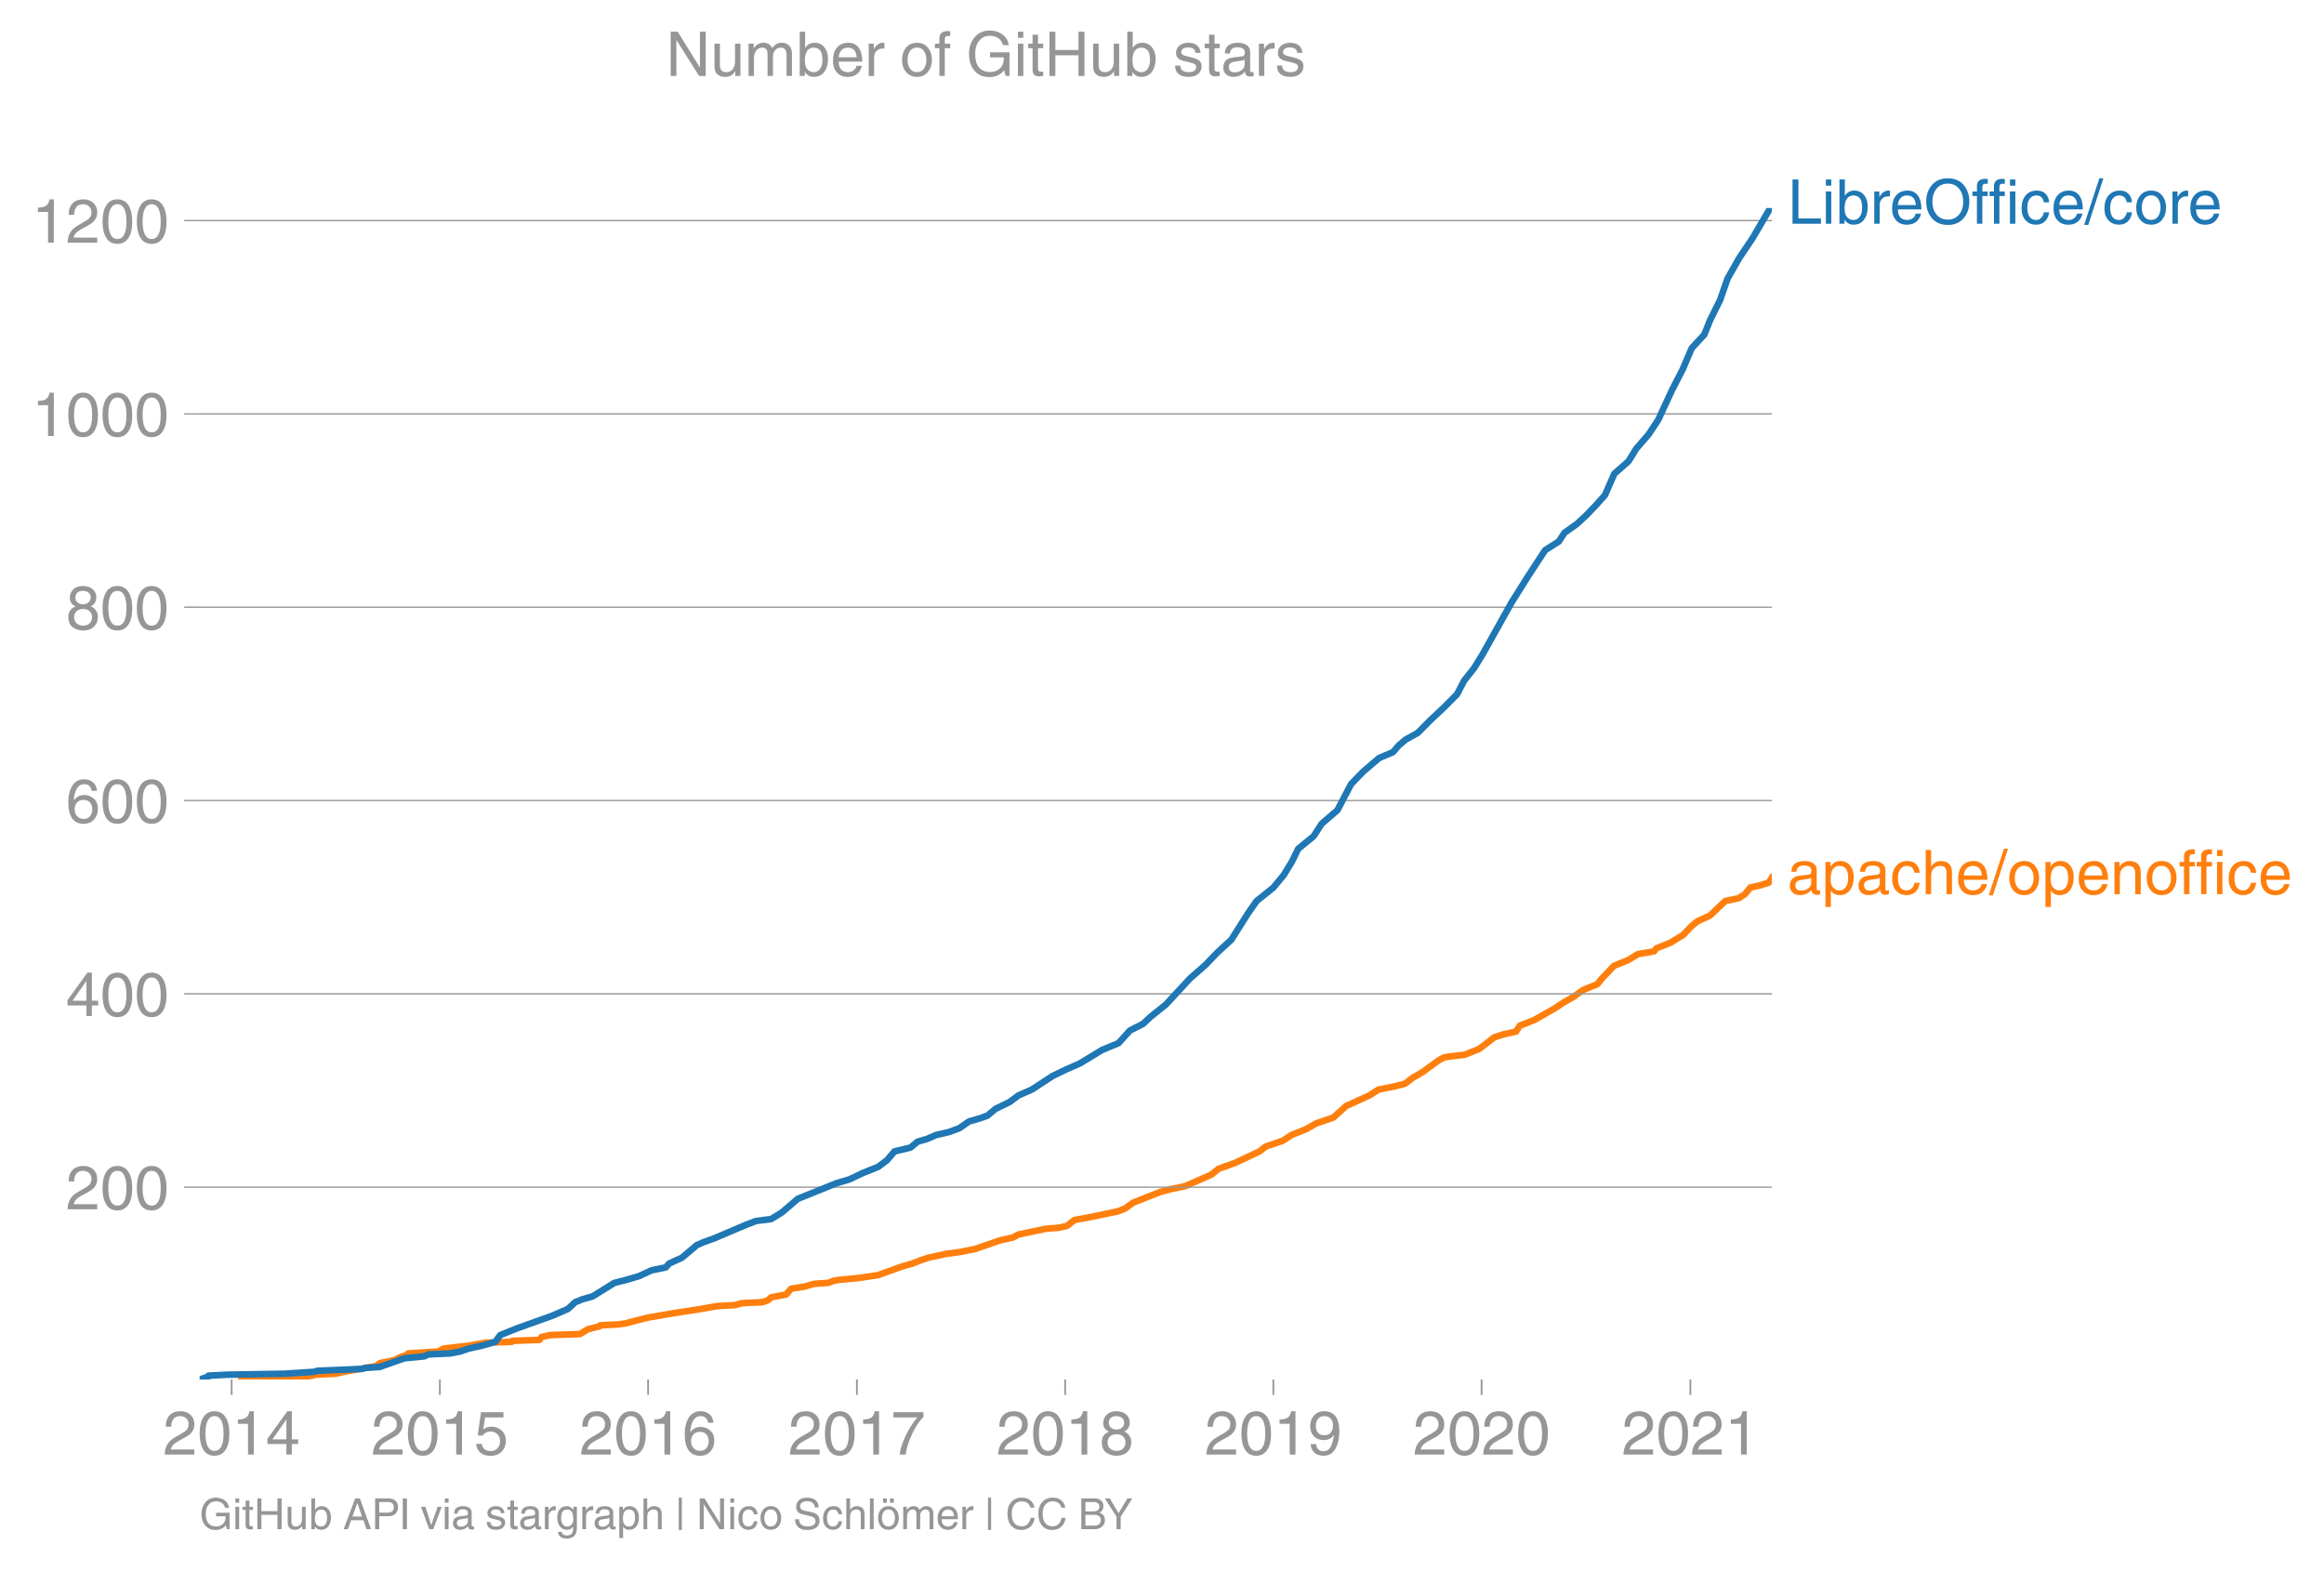
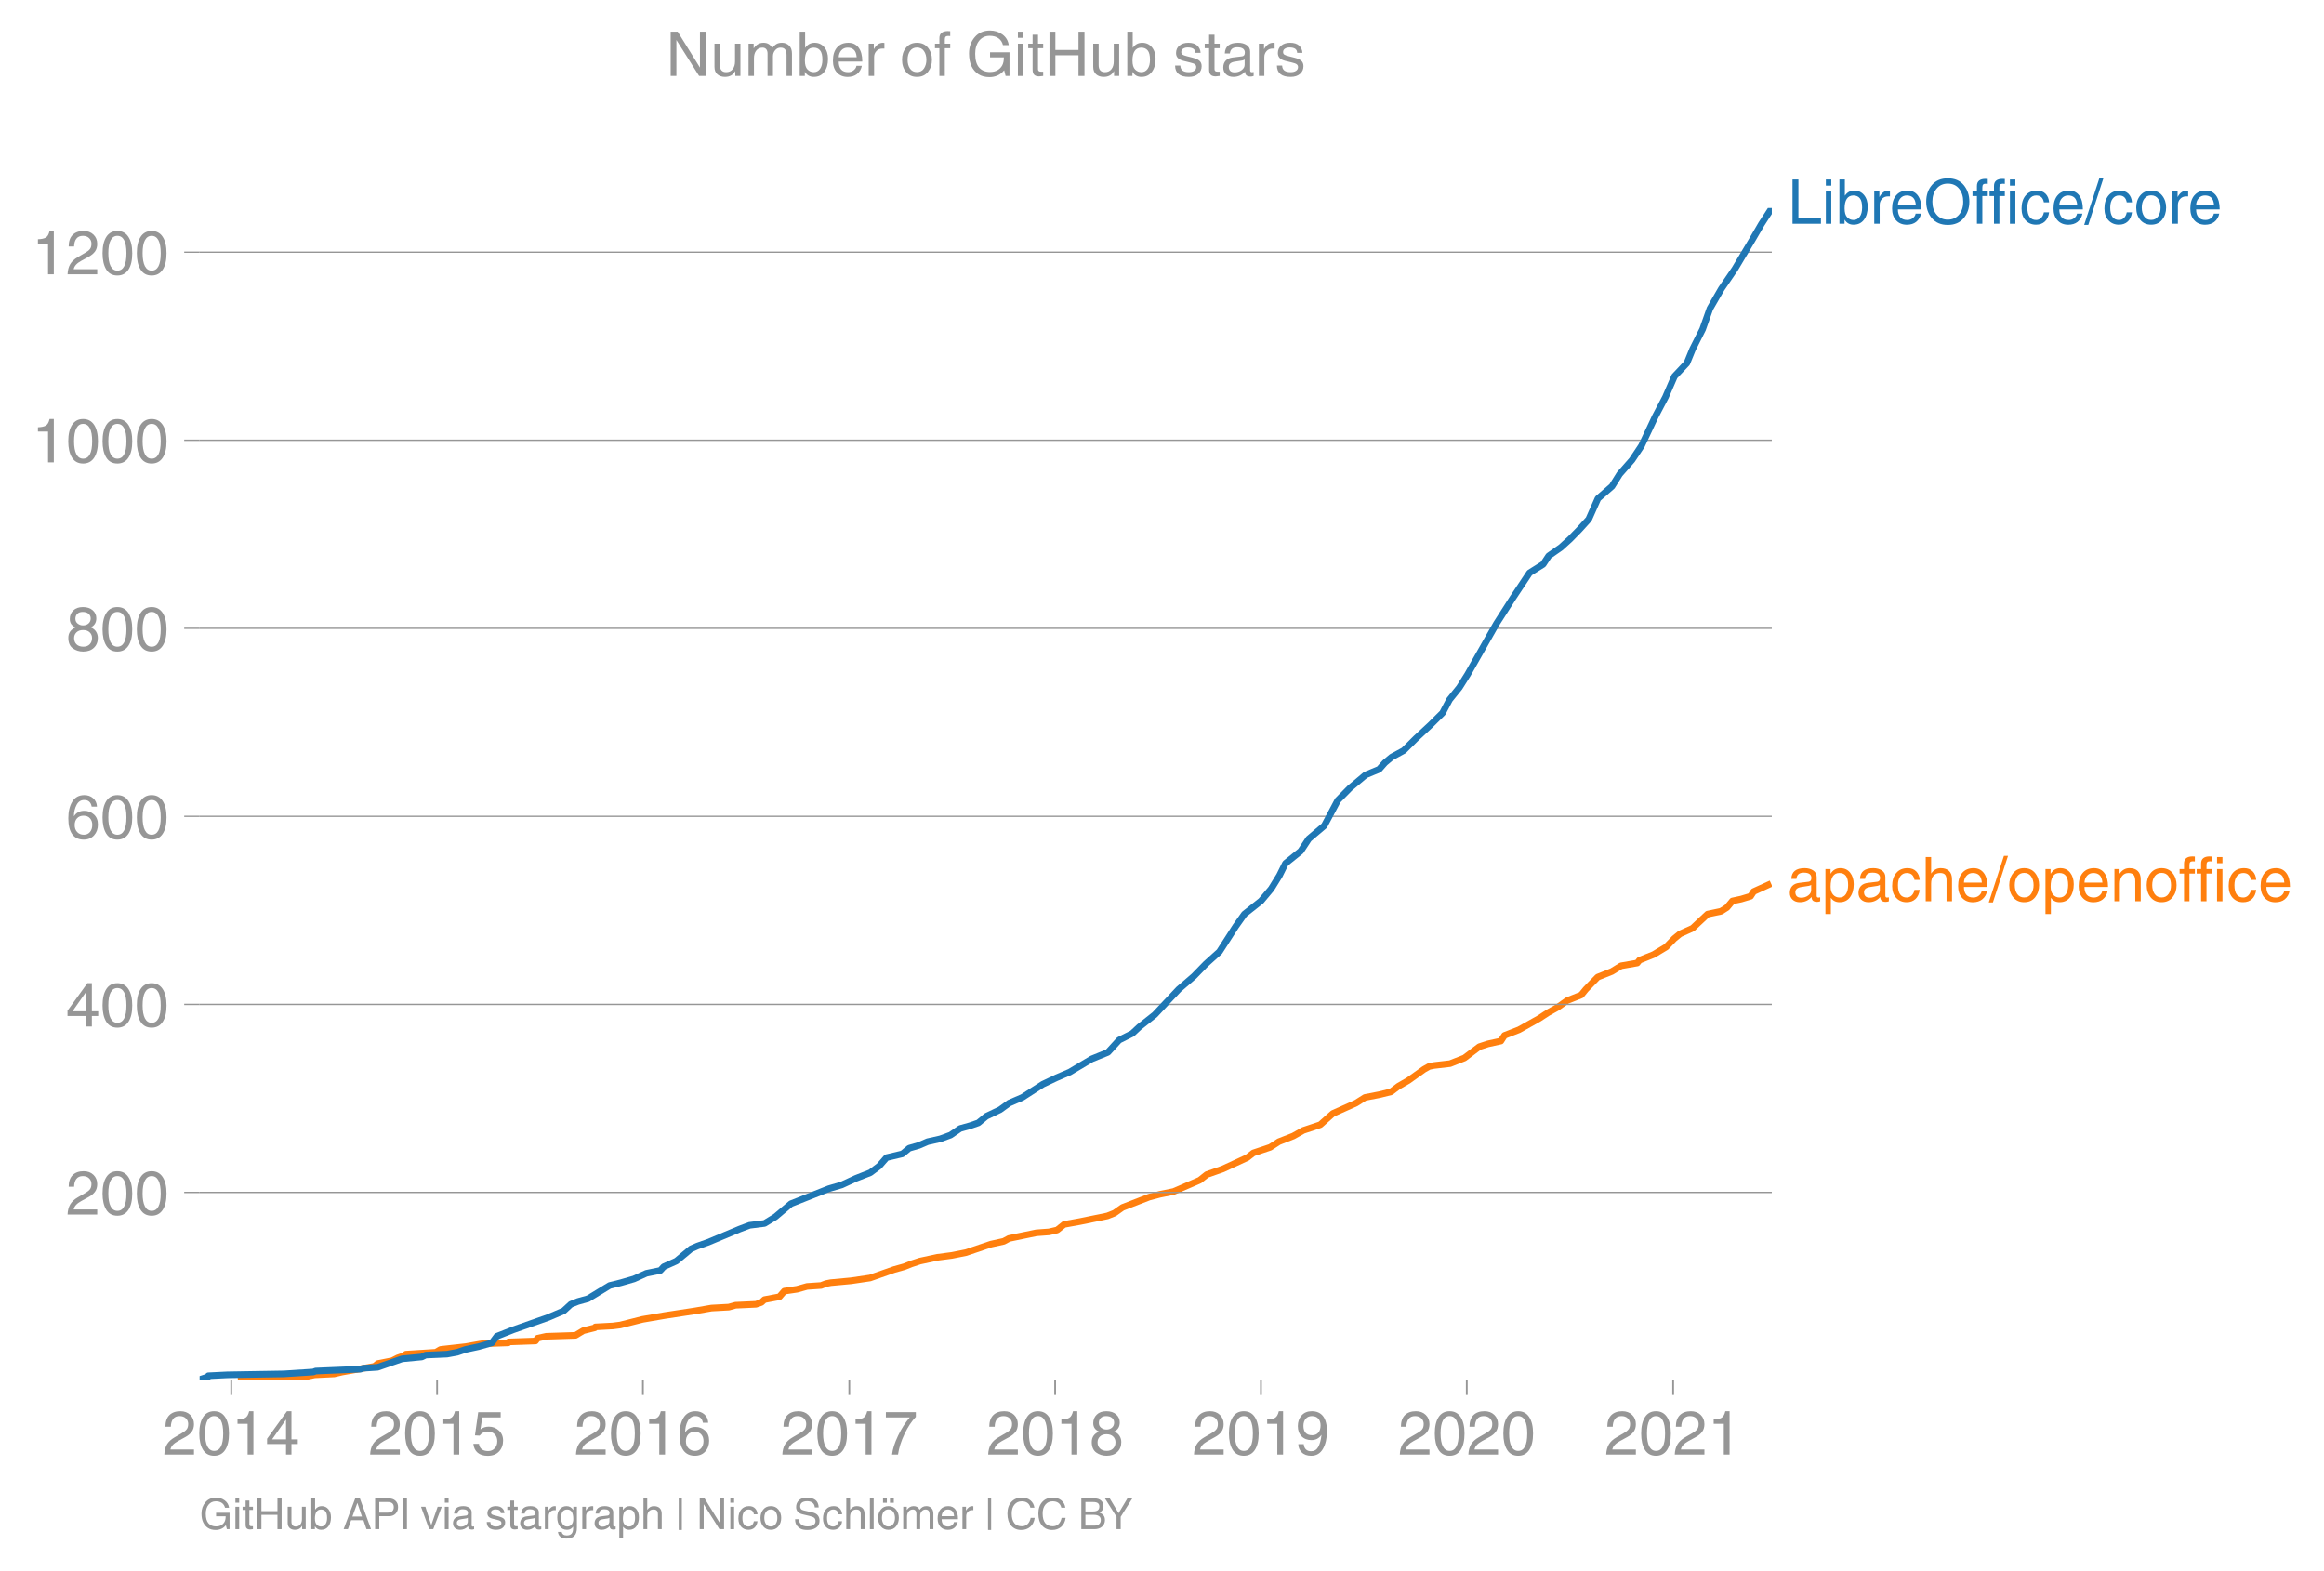
- <svg xmlns="http://www.w3.org/2000/svg" xmlns:xlink="http://www.w3.org/1999/xlink" height="475.588" viewBox="0 0 527.892 356.691" width="703.857">
+ <svg xmlns="http://www.w3.org/2000/svg" xmlns:xlink="http://www.w3.org/1999/xlink" height="475.58" viewBox="0 0 527.892 356.685" width="703.857">
  <defs>
    <style>*{stroke-linecap:butt;stroke-linejoin:round}</style>
  </defs>
  <g id="figure_1">
-     <path d="M0 356.69h527.892V0H0z" style="fill:none" id="patch_1" />
+     <path d="M0 356.685h527.892V0H0z" style="fill:none" id="patch_1" />
    <g id="axes_1">
      <path d="M45.341 313.361h357.12V47.25H45.341z" style="fill:none" id="patch_2" />
-       <path clip-path="url(#p533e212ecc)" d="m54.884 313.361 8.172-.22 2.584-.219 4.062-.22 2.055-.438 4.492-.22 1.85-.44 7.403-1.317.797-.658 3.288-.659 1.27-.659 1.881-.658.009-.22 6.867-.439 1.095-.659 5.778-.658 3.664-.66 6.1-.219.116-.22 6.164-.219.488-.658 1.997-.44 6.72-.22 1.788-1.097 2.626-.659.146-.22 3.998-.219 1.698-.22 5.13-1.317 5.024-.878 7.072-1.098 3.759-.659 3.972-.22 1.545-.438 4.698-.22 1.257-.439.69-.659 3.444-.658 1.123-1.318 2.918-.439 2.303-.658 3.224-.22 1.124-.44 1.099-.219 4.648-.439 4.398-.659 5.526-1.976 2.315-.658 1.636-.659 1.965-.659 4.015-.878 3.295-.44 3.274-.658 5.733-1.976 2.95-.659 1.203-.658 6.27-1.318 2.925-.22 1.874-.438 1.625-1.318 3.603-.658 6.318-1.318 1.634-.659 1.829-1.317 6.123-2.415 2.443-.659 3.197-.658 5.987-2.635 1.633-1.318 3.701-1.317 5.607-2.635 1.387-1.098 3.87-1.317 2.003-1.317 3.317-1.318 2.298-1.317 3.885-1.318 2.914-2.634 5.317-2.416 2.053-1.317 3.357-.659 2.63-.658 1.72-1.318 2.25-1.317 3.631-2.635 1.155-.659 1.063-.22 3.743-.438 3.3-1.318 3.429-2.634 1.986-.66 2.965-.658.835-1.317 3.33-1.318 4.618-2.634 1.98-1.318 2.312-1.317 2.137-1.537 3.244-1.317 1.06-1.318 2.726-2.854 3.26-1.318 2.108-1.317 3.731-.659.509-.658 3.243-1.318 2.873-1.756 1.878-1.976 1.326-1.098 2.876-1.318 3.457-3.293 3.082-.659 1.37-.878 1.26-1.537 2.013-.439 2.151-.659.708-1.098h0" style="fill:none;stroke:#ff7f0e;stroke-linecap:square;stroke-width:1.5" id="line2d_1" />
+       <path clip-path="url(#p7c54fae172)" d="m54.774 313.361 8.078-.213 2.554-.214 4.014-.213 2.031-.427 4.441-.214 1.829-.427 7.317-1.282.788-.64 3.25-.641 1.256-.64 1.86-.642.007-.213 6.788-.427 1.082-.641 5.712-.64 3.622-.641 6.03-.214.114-.214 6.092-.213.482-.64 1.975-.428 6.641-.214 1.768-1.067 2.596-.641.144-.214 3.953-.213 1.677-.214 5.072-1.281 4.965-.855 6.99-1.067 3.716-.641 3.927-.214 1.527-.427 4.644-.213 1.242-.428.682-.64 3.404-.641 1.11-1.281 2.885-.428 2.276-.64 3.186-.214 1.112-.427 1.086-.214 4.594-.427 4.347-.64 5.463-1.923 2.288-.64 1.617-.641 1.942-.64 3.97-.855 3.255-.427 3.237-.641 5.667-1.922 2.916-.64 1.188-.642 6.199-1.281 2.89-.214 1.853-.427 1.607-1.281 3.56-.64 6.246-1.282 1.614-.641 1.809-1.281 6.051-2.35 2.415-.64 3.161-.641 5.917-2.563 1.615-1.282 3.659-1.281 5.541-2.563 1.371-1.068 3.826-1.281 1.98-1.282 3.278-1.281 2.271-1.281 3.841-1.282 2.88-2.563 5.256-2.35 2.03-1.28 3.317-.641 2.6-.641 1.7-1.281 2.224-1.282 3.59-2.563 1.14-.64 1.052-.214 3.7-.427 3.261-1.282 3.389-2.562 1.964-.641 2.93-.64.825-1.282 3.293-1.282 4.564-2.563 1.957-1.281 2.285-1.282 2.113-1.495 3.206-1.281 1.047-1.281 2.695-2.777 3.224-1.281 2.082-1.282 3.688-.64.503-.641 3.206-1.282 2.84-1.708 1.856-1.922 1.31-1.068 2.843-1.282 3.417-3.203 3.047-.641 1.354-.854 1.245-1.495 1.99-.427 2.127-.641.7-1.068 3.278-1.495h0" style="fill:none;stroke:#ff7f0e;stroke-linecap:square;stroke-width:1.5" id="line2d_1" />
      <g id="matplotlib.axis_1">
        <g id="xtick_1">
          <g id="line2d_2">
            <defs>
-               <path d="M0 0v3.5" id="m447f146d21" style="stroke:#969696;stroke-width:.4" />
-             </defs>
-             <use style="fill:#969696;stroke:#969696;stroke-width:.4" x="52.617" xlink:href="#m447f146d21" y="313.361" />
-           </g>
-           <g style="fill:#969696" transform="matrix(.14 0 0 -.14 37.046 330.41)" id="text_1">
+               <path d="M0 0v3.5" id="mcffccc1b28" style="stroke:#969696;stroke-width:.4" />
+             </defs>
+             <use style="fill:#969696;stroke:#969696;stroke-width:.4" x="52.533" xlink:href="#mcffccc1b28" y="313.361" />
+           </g>
+           <g style="fill:#969696" transform="matrix(.14 0 0 -.14 36.962 330.41)" id="text_1">
            <defs>
              <path d="M281 2888q0 793 409 1202 410 410 1148 410 618 0 1012-375t394-969q0-462-227-780-226-317-667-557l-775-425q-684-375-775-863h2444V0H166q25 634 275 1056t781 728l806 469q322 185 469 383t147 545q0 344-241 578-240 235-650 235-453 0-678-299-225-298-231-807H281z" id="HelveticaWorld-Regular-32" transform="scale(.01563)" />
              <path d="M2719 2188q0 903-239 1354-239 452-702 452-453 0-697-452-243-451-243-1354 0-875 240-1340 241-464 700-464 463 0 702 448 239 449 239 1356zm603 0q0-1107-400-1709-400-601-1144-601-772 0-1156 623-384 624-384 1687 0 1090 393 1701 394 611 1147 611 744 0 1144-608t400-1704z" id="HelveticaWorld-Regular-30" transform="scale(.01563)" />
              <path d="M2297 0h-600v3194H647v447q550 18 818 176 269 158 391 683h441V0z" id="HelveticaWorld-Regular-31" transform="scale(.01563)" />
              <path d="M678 1581h1447v2041h-12L678 1581zm2010-487V0h-563v1094H159v550l2063 2856h466V1581h659v-487h-659z" id="HelveticaWorld-Regular-34" transform="scale(.01563)" />
            </defs>
            <use xlink:href="#HelveticaWorld-Regular-32" />
            <use x="55.615" xlink:href="#HelveticaWorld-Regular-30" />
            <use x="111.23" xlink:href="#HelveticaWorld-Regular-31" />
            <use x="166.846" xlink:href="#HelveticaWorld-Regular-34" />
          </g>
        </g>
        <g id="xtick_2">
-           <use style="fill:#969696;stroke:#969696;stroke-width:.4" x="99.915" xlink:href="#m447f146d21" y="313.361" id="line2d_3" />
-           <g style="fill:#969696" transform="matrix(.14 0 0 -.14 84.345 330.41)" id="text_2">
+           <use style="fill:#969696;stroke:#969696;stroke-width:.4" x="99.285" xlink:href="#mcffccc1b28" y="313.361" id="line2d_3" />
+           <g style="fill:#969696" transform="matrix(.14 0 0 -.14 83.714 330.41)" id="text_2">
            <defs>
              <path d="M941 2619q372 281 872 281 606 0 1042-403t436-1038q0-690-421-1139-420-448-1179-448-660 0-1041 323-381 324-444 918h582q43-363 284-555t669-192q415 0 681 287 266 288 266 735 0 456-279 731-278 275-718 275-500 0-835-428l-484 25 337 2406h2332v-544H1131L941 2619z" id="HelveticaWorld-Regular-35" transform="scale(.01563)" />
            </defs>
            <use xlink:href="#HelveticaWorld-Regular-32" />
            <use x="55.615" xlink:href="#HelveticaWorld-Regular-30" />
            <use x="111.23" xlink:href="#HelveticaWorld-Regular-31" />
            <use x="166.846" xlink:href="#HelveticaWorld-Regular-35" />
          </g>
        </g>
        <g id="xtick_3">
-           <use style="fill:#969696;stroke:#969696;stroke-width:.4" x="147.214" xlink:href="#m447f146d21" y="313.361" id="line2d_4" />
-           <g style="fill:#969696" transform="matrix(.14 0 0 -.14 131.643 330.41)" id="text_3">
+           <use style="fill:#969696;stroke:#969696;stroke-width:.4" x="146.037" xlink:href="#mcffccc1b28" y="313.361" id="line2d_4" />
+           <g style="fill:#969696" transform="matrix(.14 0 0 -.14 130.467 330.41)" id="text_3">
            <defs>
              <path d="M903 1381q0-440 262-719 263-278 685-278 403 0 642 284 239 285 239 748 0 403-236 675t-670 272q-422 0-672-266t-250-716zm1766 1922q-63 344-255 517-192 174-520 174-519 0-791-507-272-506-278-1159l13-12q359 553 1068 553 566 0 988-375t422-1053q0-672-400-1118-400-445-1078-445-782 0-1188 556-406 557-406 1660 0 1062 415 1734 416 672 1247 672 538 0 910-321 372-320 403-876h-550z" id="HelveticaWorld-Regular-36" transform="scale(.01563)" />
            </defs>
            <use xlink:href="#HelveticaWorld-Regular-32" />
            <use x="55.615" xlink:href="#HelveticaWorld-Regular-30" />
            <use x="111.23" xlink:href="#HelveticaWorld-Regular-31" />
            <use x="166.846" xlink:href="#HelveticaWorld-Regular-36" />
          </g>
        </g>
        <g id="xtick_4">
-           <use style="fill:#969696;stroke:#969696;stroke-width:.4" x="194.642" xlink:href="#m447f146d21" y="313.361" id="line2d_5" />
-           <g style="fill:#969696" transform="matrix(.14 0 0 -.14 179.071 330.41)" id="text_4">
+           <use style="fill:#969696;stroke:#969696;stroke-width:.4" x="192.917" xlink:href="#mcffccc1b28" y="313.361" id="line2d_5" />
+           <g style="fill:#969696" transform="matrix(.14 0 0 -.14 177.347 330.41)" id="text_4">
            <defs>
              <path d="M238 4403h3109v-494q-641-653-1172-1766Q1644 1031 1497 0H878q94 850 622 1954 528 1105 1213 1899H238v550z" id="HelveticaWorld-Regular-37" transform="scale(.01563)" />
            </defs>
            <use xlink:href="#HelveticaWorld-Regular-32" />
            <use x="55.615" xlink:href="#HelveticaWorld-Regular-30" />
            <use x="111.23" xlink:href="#HelveticaWorld-Regular-31" />
            <use x="166.846" xlink:href="#HelveticaWorld-Regular-37" />
          </g>
        </g>
        <g id="xtick_5">
-           <use style="fill:#969696;stroke:#969696;stroke-width:.4" x="241.94" xlink:href="#m447f146d21" y="313.361" id="line2d_6" />
-           <g style="fill:#969696" transform="matrix(.14 0 0 -.14 226.37 330.41)" id="text_5">
+           <use style="fill:#969696;stroke:#969696;stroke-width:.4" x="239.67" xlink:href="#mcffccc1b28" y="313.361" id="line2d_6" />
+           <g style="fill:#969696" transform="matrix(.14 0 0 -.14 224.1 330.41)" id="text_5">
            <defs>
              <path d="M1766 2597q347 0 573 198 227 199 227 527 0 294-218 483-217 189-620 189-359 0-555-199-195-198-195-504 0-328 244-511t544-183zm6-484q-434 0-681-241t-247-591q0-403 250-650t712-247q410 0 655 247t245 657q0 350-245 587-245 238-689 238zm1378 1228q0-678-578-947 397-178 567-471 170-292 170-623 0-641-413-1032-412-390-1112-390-612 0-1076 336T244 1306q0 763 762 1082-609 243-609 875 0 531 361 884t1001 353q641 0 1016-333t375-826z" id="HelveticaWorld-Regular-38" transform="scale(.01563)" />
            </defs>
            <use xlink:href="#HelveticaWorld-Regular-32" />
            <use x="55.615" xlink:href="#HelveticaWorld-Regular-30" />
            <use x="111.23" xlink:href="#HelveticaWorld-Regular-31" />
            <use x="166.846" xlink:href="#HelveticaWorld-Regular-38" />
          </g>
        </g>
        <g id="xtick_6">
-           <use style="fill:#969696;stroke:#969696;stroke-width:.4" x="289.239" xlink:href="#m447f146d21" y="313.361" id="line2d_7" />
-           <g style="fill:#969696" transform="matrix(.14 0 0 -.14 273.668 330.41)" id="text_6">
+           <use style="fill:#969696;stroke:#969696;stroke-width:.4" x="286.422" xlink:href="#mcffccc1b28" y="313.361" id="line2d_7" />
+           <g style="fill:#969696" transform="matrix(.14 0 0 -.14 270.851 330.41)" id="text_6">
            <defs>
              <path d="M1766 2009q384 0 624 259 241 260 241 766 0 416-228 688t-681 272q-391 0-632-275-240-275-240-738 0-472 225-722t691-250zm-82-506q-640 0-1028 397-387 397-387 1056 0 666 390 1105 391 439 1057 439 775 0 1175-522t400-1565q0-1082-410-1809-409-726-1225-726-637 0-987 358t-350 845h565q25-337 220-536 196-198 540-198 487 0 737 434 250 435 344 1247l-12 13q-363-538-1029-538z" id="HelveticaWorld-Regular-39" transform="scale(.01563)" />
            </defs>
            <use xlink:href="#HelveticaWorld-Regular-32" />
            <use x="55.615" xlink:href="#HelveticaWorld-Regular-30" />
            <use x="111.23" xlink:href="#HelveticaWorld-Regular-31" />
            <use x="166.846" xlink:href="#HelveticaWorld-Regular-39" />
          </g>
        </g>
        <g id="xtick_7">
-           <use style="fill:#969696;stroke:#969696;stroke-width:.4" x="336.537" xlink:href="#m447f146d21" y="313.361" id="line2d_8" />
-           <g style="fill:#969696" transform="matrix(.14 0 0 -.14 320.967 330.41)" id="text_7">
+           <use style="fill:#969696;stroke:#969696;stroke-width:.4" x="333.174" xlink:href="#mcffccc1b28" y="313.361" id="line2d_8" />
+           <g style="fill:#969696" transform="matrix(.14 0 0 -.14 317.604 330.41)" id="text_7">
            <use xlink:href="#HelveticaWorld-Regular-32" />
            <use x="55.615" xlink:href="#HelveticaWorld-Regular-30" />
            <use x="111.23" xlink:href="#HelveticaWorld-Regular-32" />
            <use x="166.846" xlink:href="#HelveticaWorld-Regular-30" />
          </g>
        </g>
        <g id="xtick_8">
-           <use style="fill:#969696;stroke:#969696;stroke-width:.4" x="383.965" xlink:href="#m447f146d21" y="313.361" id="line2d_9" />
-           <g style="fill:#969696" transform="matrix(.14 0 0 -.14 368.395 330.41)" id="text_8">
+           <use style="fill:#969696;stroke:#969696;stroke-width:.4" x="380.054" xlink:href="#mcffccc1b28" y="313.361" id="line2d_9" />
+           <g style="fill:#969696" transform="matrix(.14 0 0 -.14 364.484 330.41)" id="text_8">
            <use xlink:href="#HelveticaWorld-Regular-32" />
            <use x="55.615" xlink:href="#HelveticaWorld-Regular-30" />
            <use x="111.23" xlink:href="#HelveticaWorld-Regular-32" />
            <use x="166.846" xlink:href="#HelveticaWorld-Regular-31" />
          </g>
        </g>
      </g>
      <g id="matplotlib.axis_2">
        <g id="ytick_1">
-           <path clip-path="url(#p533e212ecc)" d="M45.341 269.668h357.12" style="fill:none;stroke:#969696;stroke-linecap:square;stroke-width:.3" id="line2d_10" />
+           <path clip-path="url(#p7c54fae172)" d="M45.341 270.86h357.12" style="fill:none;stroke:#969696;stroke-linecap:square;stroke-width:.3" id="line2d_10" />
          <g id="line2d_11">
            <defs>
-               <path d="M0 0h-3.5" id="m1f12fc1f80" style="stroke:#969696;stroke-width:.3" />
-             </defs>
-             <use style="fill:#969696;stroke:#969696;stroke-width:.3" x="45.341" xlink:href="#m1f12fc1f80" y="269.668" />
-           </g>
-           <g style="fill:#969696" transform="matrix(.14 0 0 -.14 14.985 274.693)" id="text_9">
+               <path d="M0 0h-3.5" id="m1370dc4ef8" style="stroke:#969696;stroke-width:.3" />
+             </defs>
+             <use style="fill:#969696;stroke:#969696;stroke-width:.3" x="45.341" xlink:href="#m1370dc4ef8" y="270.86" />
+           </g>
+           <g style="fill:#969696" transform="matrix(.14 0 0 -.14 14.985 275.885)" id="text_9">
            <use xlink:href="#HelveticaWorld-Regular-32" />
            <use x="55.615" xlink:href="#HelveticaWorld-Regular-30" />
            <use x="111.23" xlink:href="#HelveticaWorld-Regular-30" />
          </g>
        </g>
        <g id="ytick_2">
-           <path clip-path="url(#p533e212ecc)" d="M45.341 225.755h357.12" style="fill:none;stroke:#969696;stroke-linecap:square;stroke-width:.3" id="line2d_12" />
-           <use style="fill:#969696;stroke:#969696;stroke-width:.3" x="45.341" xlink:href="#m1f12fc1f80" y="225.755" id="line2d_13" />
-           <g style="fill:#969696" transform="matrix(.14 0 0 -.14 14.985 230.78)" id="text_10">
+           <path clip-path="url(#p7c54fae172)" d="M45.341 228.146h357.12" style="fill:none;stroke:#969696;stroke-linecap:square;stroke-width:.3" id="line2d_12" />
+           <use style="fill:#969696;stroke:#969696;stroke-width:.3" x="45.341" xlink:href="#m1370dc4ef8" y="228.146" id="line2d_13" />
+           <g style="fill:#969696" transform="matrix(.14 0 0 -.14 14.985 233.17)" id="text_10">
            <use xlink:href="#HelveticaWorld-Regular-34" />
            <use x="55.615" xlink:href="#HelveticaWorld-Regular-30" />
            <use x="111.23" xlink:href="#HelveticaWorld-Regular-30" />
          </g>
        </g>
        <g id="ytick_3">
-           <path clip-path="url(#p533e212ecc)" d="M45.341 181.842h357.12" style="fill:none;stroke:#969696;stroke-linecap:square;stroke-width:.3" id="line2d_14" />
-           <use style="fill:#969696;stroke:#969696;stroke-width:.3" x="45.341" xlink:href="#m1f12fc1f80" y="181.842" id="line2d_15" />
-           <g style="fill:#969696" transform="matrix(.14 0 0 -.14 14.985 186.867)" id="text_11">
+           <path clip-path="url(#p7c54fae172)" d="M45.341 185.431h357.12" style="fill:none;stroke:#969696;stroke-linecap:square;stroke-width:.3" id="line2d_14" />
+           <use style="fill:#969696;stroke:#969696;stroke-width:.3" x="45.341" xlink:href="#m1370dc4ef8" y="185.431" id="line2d_15" />
+           <g style="fill:#969696" transform="matrix(.14 0 0 -.14 14.985 190.456)" id="text_11">
            <use xlink:href="#HelveticaWorld-Regular-36" />
            <use x="55.615" xlink:href="#HelveticaWorld-Regular-30" />
            <use x="111.23" xlink:href="#HelveticaWorld-Regular-30" />
          </g>
        </g>
        <g id="ytick_4">
-           <path clip-path="url(#p533e212ecc)" d="M45.341 137.93h357.12" style="fill:none;stroke:#969696;stroke-linecap:square;stroke-width:.3" id="line2d_16" />
-           <use style="fill:#969696;stroke:#969696;stroke-width:.3" x="45.341" xlink:href="#m1f12fc1f80" y="137.929" id="line2d_17" />
-           <g style="fill:#969696" transform="matrix(.14 0 0 -.14 14.985 142.954)" id="text_12">
+           <path clip-path="url(#p7c54fae172)" d="M45.341 142.717h357.12" style="fill:none;stroke:#969696;stroke-linecap:square;stroke-width:.3" id="line2d_16" />
+           <use style="fill:#969696;stroke:#969696;stroke-width:.3" x="45.341" xlink:href="#m1370dc4ef8" y="142.717" id="line2d_17" />
+           <g style="fill:#969696" transform="matrix(.14 0 0 -.14 14.985 147.741)" id="text_12">
            <use xlink:href="#HelveticaWorld-Regular-38" />
            <use x="55.615" xlink:href="#HelveticaWorld-Regular-30" />
            <use x="111.23" xlink:href="#HelveticaWorld-Regular-30" />
          </g>
        </g>
        <g id="ytick_5">
-           <path clip-path="url(#p533e212ecc)" d="M45.341 94.017h357.12" style="fill:none;stroke:#969696;stroke-linecap:square;stroke-width:.3" id="line2d_18" />
-           <use style="fill:#969696;stroke:#969696;stroke-width:.3" x="45.341" xlink:href="#m1f12fc1f80" y="94.017" id="line2d_19" />
-           <g style="fill:#969696" transform="matrix(.14 0 0 -.14 7.2 99.041)" id="text_13">
+           <path clip-path="url(#p7c54fae172)" d="M45.341 100.002h357.12" style="fill:none;stroke:#969696;stroke-linecap:square;stroke-width:.3" id="line2d_18" />
+           <use style="fill:#969696;stroke:#969696;stroke-width:.3" x="45.341" xlink:href="#m1370dc4ef8" y="100.002" id="line2d_19" />
+           <g style="fill:#969696" transform="matrix(.14 0 0 -.14 7.2 105.027)" id="text_13">
            <use xlink:href="#HelveticaWorld-Regular-31" />
            <use x="55.615" xlink:href="#HelveticaWorld-Regular-30" />
            <use x="111.23" xlink:href="#HelveticaWorld-Regular-30" />
            <use x="166.846" xlink:href="#HelveticaWorld-Regular-30" />
          </g>
        </g>
        <g id="ytick_6">
-           <path clip-path="url(#p533e212ecc)" d="M45.341 50.104h357.12" style="fill:none;stroke:#969696;stroke-linecap:square;stroke-width:.3" id="line2d_20" />
-           <use style="fill:#969696;stroke:#969696;stroke-width:.3" x="45.341" xlink:href="#m1f12fc1f80" y="50.104" id="line2d_21" />
-           <g style="fill:#969696" transform="matrix(.14 0 0 -.14 7.2 55.128)" id="text_14">
+           <path clip-path="url(#p7c54fae172)" d="M45.341 57.287h357.12" style="fill:none;stroke:#969696;stroke-linecap:square;stroke-width:.3" id="line2d_20" />
+           <use style="fill:#969696;stroke:#969696;stroke-width:.3" x="45.341" xlink:href="#m1370dc4ef8" y="57.287" id="line2d_21" />
+           <g style="fill:#969696" transform="matrix(.14 0 0 -.14 7.2 62.312)" id="text_14">
            <use xlink:href="#HelveticaWorld-Regular-31" />
            <use x="55.615" xlink:href="#HelveticaWorld-Regular-32" />
            <use x="111.23" xlink:href="#HelveticaWorld-Regular-30" />
            <use x="166.846" xlink:href="#HelveticaWorld-Regular-30" />
          </g>
        </g>
      </g>
-       <path clip-path="url(#p533e212ecc)" d="m45.341 313.361 1.995-.658.01-.22 4.365-.22 12.969-.219 6.777-.44.56-.219 10.3-.439.58-.22 3.334-.219 5.64-1.976 4.529-.44.9-.438 4.891-.22 2.337-.439 1.924-.659 3.012-.658 3.043-.879 1.133-1.537 3.825-1.537 7.982-2.854 3.548-1.537 1.648-1.537 1.643-.658 2.32-.66 4.95-3.073 2.624-.659 2.982-.878 2.844-1.317 3.21-.66.784-.877 2.89-1.318 3.38-2.854 1.48-.659 2.459-.878 7.22-3.074 2.29-.878 3.447-.44 2.477-1.536 3.59-3.074 8.72-3.513 2.944-.878 3.266-1.537 3.312-1.318 2.029-1.537 1.693-1.976 3.642-.878 1.562-1.317 2.23-.66 2.013-.877 2.893-.66 2.367-.877 2.213-1.537 2.306-.659 1.871-.659 1.83-1.537 3.166-1.537 2.09-1.537 3.01-1.317 4.698-3.074 3.183-1.537 3.018-1.317 5.061-3.074 3.72-1.537 2.57-2.854 3.017-1.537 1.632-1.537 3.55-2.855 5.486-5.928 3.516-3.074 2.733-2.854 3.12-2.854 3.747-5.929 1.99-2.854 3.824-3.074 2.357-2.854 1.87-3.074 1.397-2.854 3.495-2.855 1.847-2.854 3.572-3.074 3.103-5.928 2.767-2.855 3.607-3.074 3.122-1.317 1.335-1.537 1.548-1.317 2.778-1.537 2.826-2.855 3.267-3.073 2.835-2.855 1.589-3.074 2.27-2.854 1.9-3.074 6.624-11.856 3.73-5.929 3.875-5.928 3.113-1.976 1.285-1.976 2.79-1.976 2.138-1.976 2.11-2.196 2.161-2.415 2.114-4.83 3.233-2.855 1.758-2.854 2.85-3.294 2.161-3.293 3.15-6.807 2.378-4.61 2.062-4.83 2.851-3.075 1.323-3.293 2.284-4.611 1.684-4.83 2.617-4.611 3.095-4.611 3.993-6.807h0" style="fill:none;stroke:#1f77b4;stroke-linecap:square;stroke-width:1.5" id="line2d_22" />
+       <path clip-path="url(#p7c54fae172)" d="m45.341 313.361 1.972-.64.01-.214 4.315-.213 12.818-.214 6.7-.427.553-.214 10.181-.427.574-.214 3.295-.213 5.574-1.922 4.477-.427.89-.428 4.834-.213 2.31-.427 1.902-.641 2.977-.64 3.008-.855 1.12-1.495 3.78-1.495 7.89-2.776 3.508-1.495 1.629-1.495 1.624-.641 2.292-.64 4.894-2.99 2.593-.642 2.948-.854 2.811-1.281 3.172-.641.776-.854 2.858-1.282 3.34-2.776 1.462-.641 2.431-.854 7.137-2.99 2.263-.855 3.408-.427 2.448-1.495 3.548-2.99 8.62-3.417 2.91-.854 3.228-1.495 3.273-1.282 2.006-1.495 1.674-1.922 3.6-.854 1.544-1.282 2.203-.64 1.99-.855 2.86-.64 2.34-.855 2.188-1.495 2.278-.64 1.85-.641 1.81-1.495 3.129-1.495 2.065-1.495 2.975-1.282 4.644-2.99 3.146-1.495 2.984-1.281 5.002-2.99 3.678-1.495 2.54-2.776 2.982-1.496 1.613-1.495 3.508-2.776 5.423-5.766 3.476-2.99 2.702-2.777 3.084-2.776 3.703-5.767 1.968-2.776 3.779-2.99 2.33-2.777 1.848-2.99 1.38-2.776 3.455-2.777 1.826-2.776 3.531-2.99 3.067-5.767 2.736-2.776 3.565-2.99 3.086-1.282 1.32-1.495 1.529-1.281 2.746-1.495 2.793-2.776 3.23-2.99 2.802-2.777 1.57-2.99 2.244-2.776 1.879-2.99 6.547-11.533 3.687-5.767 3.83-5.766 3.077-1.922 1.27-1.923 2.757-1.922 2.114-1.922 2.087-2.136 2.135-2.349 2.09-4.699 3.196-2.776 1.737-2.776 2.818-3.204 2.135-3.204 3.114-6.62 2.35-4.485 2.038-4.7 2.819-2.99 1.307-3.203 2.258-4.485 1.665-4.698 2.586-4.485 3.06-4.485 3.946-6.621 2.113-3.63 2.35-3.632h0" style="fill:none;stroke:#1f77b4;stroke-linecap:square;stroke-width:1.5" id="line2d_22" />
      <g style="fill:#1f77b4" transform="matrix(.14 0 0 -.14 406.032 50.825)" id="text_15">
        <defs>
          <path d="M1131 550h2338V0H519v4594h612V550z" id="HelveticaWorld-Regular-4c" transform="scale(.01563)" />
          <path d="M422 3956v638h562v-638H422zM984 0H422v3347h562V0z" id="HelveticaWorld-Regular-69" transform="scale(.01563)" />
          <path d="M2778 1684q0 672-238 963-237 291-677 291-447-7-676-349-228-342-228-989 0-659 275-934t641-275q416 0 659 342 244 342 244 951zM422 0v4594h562V2925h13q359 519 969 519 625 0 1009-464t384-1208q0-838-388-1354Q2584-97 1888-97q-613 0-922 513h-13V0H422z" id="HelveticaWorld-Regular-62" transform="scale(.01563)" />
          <path d="M984 0H422v3347h531v-556h13q365 653 940 653 91 0 147-19v-584h-209q-378 0-619-257-241-256-241-637V0z" id="HelveticaWorld-Regular-72" transform="scale(.01563)" />
          <path d="M2719 1941q-44 543-288 770-243 227-647 227-409 0-661-288-251-287-267-709h1863zm537-891q-93-519-509-859-366-288-963-294-703 6-1116 461-412 455-412 1223 0 882 425 1372 425 491 1182 491 678 0 1059-507 381-506 381-1446H856q0-525 244-813 244-287 731-287 344 0 591 207 247 208 272 452h562z" id="HelveticaWorld-Regular-65" transform="scale(.01563)" />
          <path d="M4091 2297q0 806-427 1337-426 532-1173 532-738 0-1169-532-431-531-431-1337 0-831 437-1350 438-519 1163-519 709 0 1154 506 446 507 446 1363zm637 0q0-1028-594-1724-593-695-1643-695-1057 0-1649 695-592 696-592 1724 0 1031 592 1725t1649 694q1081 0 1659-707 578-706 578-1712z" id="HelveticaWorld-Regular-4f" transform="scale(.01563)" />
          <path d="M1100 2881V0H538v2881H78v466h460v575q0 378 229 557 230 180 642 180 141 0 254-12v-506q-100 12-229 12-187 0-261-92-73-92-73-298v-416h563v-466h-563z" id="HelveticaWorld-Regular-66" transform="scale(.01563)" />
          <path d="M2534 2222q-121 716-793 716-416 0-669-333t-253-927q0-647 234-967 235-320 681-320 300 0 519 220t281 573h544q-84-621-439-951T1722-97q-659 0-1081 451-422 452-422 1227 0 850 422 1356 422 507 1184 507 556 0 886-333t367-889h-544z" id="HelveticaWorld-Regular-63" transform="scale(.01563)" />
          <path d="M319-122h-428l1575 4838h422L319-122z" id="HelveticaWorld-Regular-2f" transform="scale(.01563)" />
          <path d="M813 1678q0-559 253-920t718-361q482 0 732 378t250 903q0 531-250 901-250 371-732 371-446 0-709-349-262-348-262-923zm-575 0q0 747 415 1256 416 510 1131 510 732 0 1144-516 413-515 413-1250 0-737-410-1256Q2522-97 1784-97q-709 0-1128 503-418 503-418 1272z" id="HelveticaWorld-Regular-6f" transform="scale(.01563)" />
        </defs>
        <use xlink:href="#HelveticaWorld-Regular-4c" />
        <use x="55.615" xlink:href="#HelveticaWorld-Regular-69" />
        <use x="77.637" xlink:href="#HelveticaWorld-Regular-62" />
        <use x="134.131" xlink:href="#HelveticaWorld-Regular-72" />
        <use x="165.699" xlink:href="#HelveticaWorld-Regular-65" />
        <use x="221.119" xlink:href="#HelveticaWorld-Regular-4f" />
        <use x="298.902" xlink:href="#HelveticaWorld-Regular-66" />
        <use x="326.588" xlink:href="#HelveticaWorld-Regular-66" />
        <use x="354.273" xlink:href="#HelveticaWorld-Regular-69" />
        <use x="376.295" xlink:href="#HelveticaWorld-Regular-63" />
        <use x="427.564" xlink:href="#HelveticaWorld-Regular-65" />
        <use x="482.984" xlink:href="#HelveticaWorld-Regular-2f" />
        <use x="510.768" xlink:href="#HelveticaWorld-Regular-63" />
        <use x="562.037" xlink:href="#HelveticaWorld-Regular-6f" />
        <use x="617.945" xlink:href="#HelveticaWorld-Regular-72" />
        <use x="649.514" xlink:href="#HelveticaWorld-Regular-65" />
      </g>
-       <g style="fill:#ff7f0e" transform="matrix(.14 0 0 -.14 406.032 203.116)" id="text_16">
+       <g style="fill:#ff7f0e" transform="matrix(.14 0 0 -.14 406.032 204.73)" id="text_16">
        <defs>
          <path d="M2456 1709q-62-65-245-106-183-40-683-106-369-44-542-182-173-137-173-362 0-275 146-428 147-153 469-153 403 0 715 229 313 230 313 558v550zM397 2328q19 566 367 841 349 275 1014 275 531 0 890-241 360-240 360-694V581q0-197 178-197 72 0 185 25V0q-153-63-319-63-288 0-429 123-140 124-146 387Q2016-97 1288-97q-475 0-763 269-287 269-287 700 0 441 250 712 250 272 728 329l993 121q269 41 269 397 0 263-195 403-195 141-592 141-353 0-543-156-189-156-226-491H397z" id="HelveticaWorld-Regular-61" transform="scale(.01563)" />
          <path d="M959 1516q0-538 262-832 263-293 654-293 428 0 665 348 238 349 238 945 0 654-228 954t-687 300q-447 0-676-352-228-352-228-1070zM422 3347h531v-472h13q359 569 1000 569 647 0 1020-471 373-470 373-1201 0-819-381-1344T1888-97q-582 0-891 450h-13v-1678H422v4672z" id="HelveticaWorld-Regular-70" transform="scale(.01563)" />
          <path d="M3150 0h-566v2188q0 403-156 576-156 174-509 174-435 0-685-282-250-281-250-831V0H422v4594h562V2900h13q384 544 981 544 550 0 861-288 311-287 311-878V0z" id="HelveticaWorld-Regular-68" transform="scale(.01563)" />
          <path d="M3150 0h-566v2059q0 475-166 677-165 202-549 202-378 0-632-288-253-287-253-825V0H422v3347h531v-472h13q397 569 1012 569 569 0 870-302 302-301 302-864V0z" id="HelveticaWorld-Regular-6e" transform="scale(.01563)" />
        </defs>
        <use xlink:href="#HelveticaWorld-Regular-61" />
        <use x="54.932" xlink:href="#HelveticaWorld-Regular-70" />
        <use x="111.426" xlink:href="#HelveticaWorld-Regular-61" />
        <use x="166.357" xlink:href="#HelveticaWorld-Regular-63" />
        <use x="217.627" xlink:href="#HelveticaWorld-Regular-68" />
        <use x="272.803" xlink:href="#HelveticaWorld-Regular-65" />
        <use x="328.223" xlink:href="#HelveticaWorld-Regular-2f" />
        <use x="356.006" xlink:href="#HelveticaWorld-Regular-6f" />
        <use x="411.914" xlink:href="#HelveticaWorld-Regular-70" />
        <use x="468.408" xlink:href="#HelveticaWorld-Regular-65" />
        <use x="523.828" xlink:href="#HelveticaWorld-Regular-6e" />
        <use x="579.004" xlink:href="#HelveticaWorld-Regular-6f" />
        <use x="634.912" xlink:href="#HelveticaWorld-Regular-66" />
        <use x="662.598" xlink:href="#HelveticaWorld-Regular-66" />
        <use x="690.283" xlink:href="#HelveticaWorld-Regular-69" />
        <use x="712.305" xlink:href="#HelveticaWorld-Regular-63" />
        <use x="763.574" xlink:href="#HelveticaWorld-Regular-65" />
      </g>
-       <g style="fill:#969696" transform="matrix(.09716 0 0 -.09716 45.341 347.352)" id="text_17">
+       <g style="fill:#969696" transform="matrix(.09716 0 0 -.09716 45.341 347.346)" id="text_17">
        <defs>
          <path d="M2463 2456h2018V0h-403l-150 594q-294-375-691-546-396-170-824-170-691 0-1155 301-464 302-721 833-256 532-256 1326 0 990 589 1684t1586 694q744 0 1300-416 557-416 647-1100h-600q-109 453-462 709-353 257-916 257-678 0-1091-511-412-511-412-1352 0-978 409-1436 410-458 1119-458 463 0 783 183t492 497q172 314 172 836H2463v531z" id="HelveticaWorld-Regular-47" transform="scale(.01563)" />
          <path d="M1100 2881V703q0-128 70-195 71-67 252-67h216V0q-307-44-422-44-353 0-516 169-162 169-162 547v2209H84v466h454v934h562v-934h538v-466h-538z" id="HelveticaWorld-Regular-74" transform="scale(.01563)" />
          <path d="M4153 0h-622v2144H1131V0H519v4594h612V2694h2400v1900h622V0z" id="HelveticaWorld-Regular-48" transform="scale(.01563)" />
          <path d="M391 3347h562V1125q0-369 167-552 168-182 480-182 434 0 678 307 244 308 244 805v1844h562V0h-531v488l-12 12Q2222-97 1478-97q-481 0-784 262-303 263-303 776v2406z" id="HelveticaWorld-Regular-75" transform="scale(.01563)" />
          <path d="m2816 1888-678 2021h-13l-737-2021h1428zm-1619-550L716 0H78l1728 4594h703L4172 0h-678l-453 1338H1197z" id="HelveticaWorld-Regular-41" transform="scale(.01563)" />
          <path d="M1141 2472h1234q466 0 700 204 234 205 234 621 0 372-225 569t-684 197H1141V2472zm0-2472H519v4594h2065q616 0 991-358t375-933q0-597-363-980-362-382-1003-382H1141V0z" id="HelveticaWorld-Regular-50" transform="scale(.01563)" />
          <path d="M1141 0H519v4594h622V0z" id="HelveticaWorld-Regular-49" transform="scale(.01563)" />
          <path d="M2522 3347h616L1863 0h-604L38 3347h653l872-2725h12l947 2725z" id="HelveticaWorld-Regular-76" transform="scale(.01563)" />
          <path d="M2309 2394q-12 300-214 431-201 131-579 131-275 0-471-122-195-121-195-350 0-181 115-267 116-86 501-183l556-140q506-128 723-327 218-198 218-554 0-494-361-802T1638-97Q934-97 573 195q-360 293-367 880h544q13-347 230-516 217-168 651-168 353 0 561 140 208 141 208 391 0 178-135 284-134 107-531 197l-653 160q-397 100-586 298t-189 514q0 494 353 781 354 288 922 288 607 0 930-296 323-295 342-754h-544z" id="HelveticaWorld-Regular-73" transform="scale(.01563)" />
          <path d="M831 1684q0-615 244-954t659-339q404 0 660 293 256 294 256 832 0 706-224 1064-223 358-679 358-459 0-688-305-228-305-228-949zM3188 191q0-807-388-1203-387-397-1169-397-562 0-895 259T353-409h563q43-244 226-388t530-144q472 0 712 254 241 253 241 821v238h-12Q2297-97 1722-97q-716 0-1094 528T250 1772q0 744 381 1208 382 464 1013 464 634 0 1000-569h12v472h532V191z" id="HelveticaWorld-Regular-67" transform="scale(.01563)" />
          <path d="M603 4716h466V-122H603v4838z" id="HelveticaWorld-Regular-7c" transform="scale(.01563)" />
          <path d="M3559 4594h600V0h-690L1125 3713h-12V0H519v4594h728L3547 884h12v3710z" id="HelveticaWorld-Regular-4e" transform="scale(.01563)" />
          <path d="M3225 3250q-19 438-327 686-307 248-810 248-507 0-779-208-271-207-271-598 0-209 118-359 119-150 425-222l1313-300q531-116 787-440 257-323 257-788 0-681-500-1036T2138-122q-610 0-962 156-351 157-623 497-272 341-272 953h582q0-512 340-794 341-281 928-281 569 0 886 202t317 573q0 338-189 505t-739 295l-990 232q-494 112-738 392t-244 689q0 619 417 1019 418 400 1165 400 843 0 1301-352 458-351 492-1114h-584z" id="HelveticaWorld-Regular-53" transform="scale(.01563)" />
          <path d="M984 0H422v4594h562V0z" id="HelveticaWorld-Regular-6c" transform="scale(.01563)" />
          <path d="M813 1678q0-559 253-920t718-361q482 0 732 378t250 903q0 531-250 901-250 371-732 371-446 0-709-349-262-348-262-923zm-575 0q0 747 415 1256 416 510 1131 510 732 0 1144-516 413-515 413-1250 0-737-410-1256Q2522-97 1784-97q-709 0-1128 503-418 503-418 1272zm2351 2266h-575v650h575v-650zm-1038 0H976v650h575v-650z" id="HelveticaWorld-Regular-f6" transform="scale(.01563)" />
          <path d="M422 3347h531v-472h13q378 569 1012 569 628 0 891-544 240 294 465 419t557 125q434 0 735-285 302-284 302-843V0h-562v2163q0 390-147 582-147 193-475 193-331 0-560-269-228-269-228-628V0h-562v2316q0 290-135 456-134 166-390 166-403 0-644-300t-241-813V0H422v3347z" id="HelveticaWorld-Regular-6d" transform="scale(.01563)" />
          <path d="M3713 3213q-104 468-434 710-329 243-854 243-678 0-1091-493-412-492-412-1329 0-969 390-1443 391-473 1132-473 487 0 838 323 352 324 474 940h603q-121-885-671-1349T2350-122q-941 0-1505 647T281 2322q0 1109 589 1751 589 643 1555 643 800 0 1297-413 497-412 591-1090h-600z" id="HelveticaWorld-Regular-43" transform="scale(.01563)" />
          <path d="M519 4594h2015q594 0 947-322t353-834q0-310-155-565-154-254-460-395 428-162 629-431 202-269 202-691 0-593-428-975Q3194 0 2491 0H519v4594zm612-4063h1325q488 0 731 226 244 227 244 612 0 390-272 582-271 193-803 193H1131V531zm0 2119h1128q494 0 724 179 230 180 230 562 0 328-218 500-217 172-729 172H1131V2650z" id="HelveticaWorld-Regular-42" transform="scale(.01563)" />
          <path d="M2388 0h-622v1850L31 4594h725l1319-2206 1316 2206h731L2388 1850V0z" id="HelveticaWorld-Regular-59" transform="scale(.01563)" />
        </defs>
        <use xlink:href="#HelveticaWorld-Regular-47" />
        <use x="77.1" xlink:href="#HelveticaWorld-Regular-69" />
        <use x="99.121" xlink:href="#HelveticaWorld-Regular-74" />
        <use x="126.807" xlink:href="#HelveticaWorld-Regular-48" />
        <use x="199.805" xlink:href="#HelveticaWorld-Regular-75" />
        <use x="254.59" xlink:href="#HelveticaWorld-Regular-62" />
        <use x="311.084" xlink:href="#HelveticaWorld-Regular-20" />
        <use x="335.498" xlink:href="#HelveticaWorld-Regular-41" />
        <use x="402.197" xlink:href="#HelveticaWorld-Regular-50" />
        <use x="466.846" xlink:href="#HelveticaWorld-Regular-49" />
        <use x="492.627" xlink:href="#HelveticaWorld-Regular-20" />
        <use x="517.041" xlink:href="#HelveticaWorld-Regular-76" />
        <use x="566.65" xlink:href="#HelveticaWorld-Regular-69" />
        <use x="588.672" xlink:href="#HelveticaWorld-Regular-61" />
        <use x="643.604" xlink:href="#HelveticaWorld-Regular-20" />
        <use x="668.018" xlink:href="#HelveticaWorld-Regular-73" />
        <use x="718.018" xlink:href="#HelveticaWorld-Regular-74" />
        <use x="745.703" xlink:href="#HelveticaWorld-Regular-61" />
        <use x="800.635" xlink:href="#HelveticaWorld-Regular-72" />
        <use x="832.203" xlink:href="#HelveticaWorld-Regular-67" />
        <use x="888.111" xlink:href="#HelveticaWorld-Regular-72" />
        <use x="919.68" xlink:href="#HelveticaWorld-Regular-61" />
        <use x="974.611" xlink:href="#HelveticaWorld-Regular-70" />
        <use x="1031.105" xlink:href="#HelveticaWorld-Regular-68" />
        <use x="1086.281" xlink:href="#HelveticaWorld-Regular-20" />
        <use x="1110.695" xlink:href="#HelveticaWorld-Regular-7c" />
        <use x="1136.672" xlink:href="#HelveticaWorld-Regular-20" />
        <use x="1161.086" xlink:href="#HelveticaWorld-Regular-4e" />
        <use x="1234.182" xlink:href="#HelveticaWorld-Regular-69" />
        <use x="1256.203" xlink:href="#HelveticaWorld-Regular-63" />
        <use x="1307.473" xlink:href="#HelveticaWorld-Regular-6f" />
        <use x="1363.381" xlink:href="#HelveticaWorld-Regular-20" />
        <use x="1387.795" xlink:href="#HelveticaWorld-Regular-53" />
        <use x="1454.006" xlink:href="#HelveticaWorld-Regular-63" />
        <use x="1505.275" xlink:href="#HelveticaWorld-Regular-68" />
        <use x="1560.451" xlink:href="#HelveticaWorld-Regular-6c" />
        <use x="1582.473" xlink:href="#HelveticaWorld-Regular-f6" />
        <use x="1638.381" xlink:href="#HelveticaWorld-Regular-6d" />
        <use x="1721.389" xlink:href="#HelveticaWorld-Regular-65" />
        <use x="1776.809" xlink:href="#HelveticaWorld-Regular-72" />
        <use x="1809.377" xlink:href="#HelveticaWorld-Regular-20" />
        <use x="1833.791" xlink:href="#HelveticaWorld-Regular-7c" />
        <use x="1859.768" xlink:href="#HelveticaWorld-Regular-20" />
        <use x="1884.182" xlink:href="#HelveticaWorld-Regular-43" />
        <use x="1956.496" xlink:href="#HelveticaWorld-Regular-43" />
        <use x="2028.811" xlink:href="#HelveticaWorld-Regular-20" />
        <use x="2053.225" xlink:href="#HelveticaWorld-Regular-42" />
        <use x="2116.037" xlink:href="#HelveticaWorld-Regular-59" />
      </g>
      <g style="fill:#969696" transform="matrix(.14 0 0 -.14 151.206 17.25)" id="text_18">
        <use xlink:href="#HelveticaWorld-Regular-4e" />
        <use x="73.096" xlink:href="#HelveticaWorld-Regular-75" />
        <use x="127.881" xlink:href="#HelveticaWorld-Regular-6d" />
        <use x="210.889" xlink:href="#HelveticaWorld-Regular-62" />
        <use x="267.383" xlink:href="#HelveticaWorld-Regular-65" />
        <use x="322.803" xlink:href="#HelveticaWorld-Regular-72" />
        <use x="355.371" xlink:href="#HelveticaWorld-Regular-20" />
        <use x="379.785" xlink:href="#HelveticaWorld-Regular-6f" />
        <use x="435.693" xlink:href="#HelveticaWorld-Regular-66" />
        <use x="463.379" xlink:href="#HelveticaWorld-Regular-20" />
        <use x="487.793" xlink:href="#HelveticaWorld-Regular-47" />
        <use x="564.893" xlink:href="#HelveticaWorld-Regular-69" />
        <use x="586.914" xlink:href="#HelveticaWorld-Regular-74" />
        <use x="614.6" xlink:href="#HelveticaWorld-Regular-48" />
        <use x="687.598" xlink:href="#HelveticaWorld-Regular-75" />
        <use x="742.383" xlink:href="#HelveticaWorld-Regular-62" />
        <use x="798.877" xlink:href="#HelveticaWorld-Regular-20" />
        <use x="823.291" xlink:href="#HelveticaWorld-Regular-73" />
        <use x="873.291" xlink:href="#HelveticaWorld-Regular-74" />
        <use x="900.977" xlink:href="#HelveticaWorld-Regular-61" />
        <use x="955.908" xlink:href="#HelveticaWorld-Regular-72" />
        <use x="988.477" xlink:href="#HelveticaWorld-Regular-73" />
      </g>
    </g>
  </g>
  <defs>
-     <clipPath id="p533e212ecc">
+     <clipPath id="p7c54fae172">
      <path d="M45.341 47.249h357.12v266.112H45.341z" />
    </clipPath>
  </defs>
</svg>
